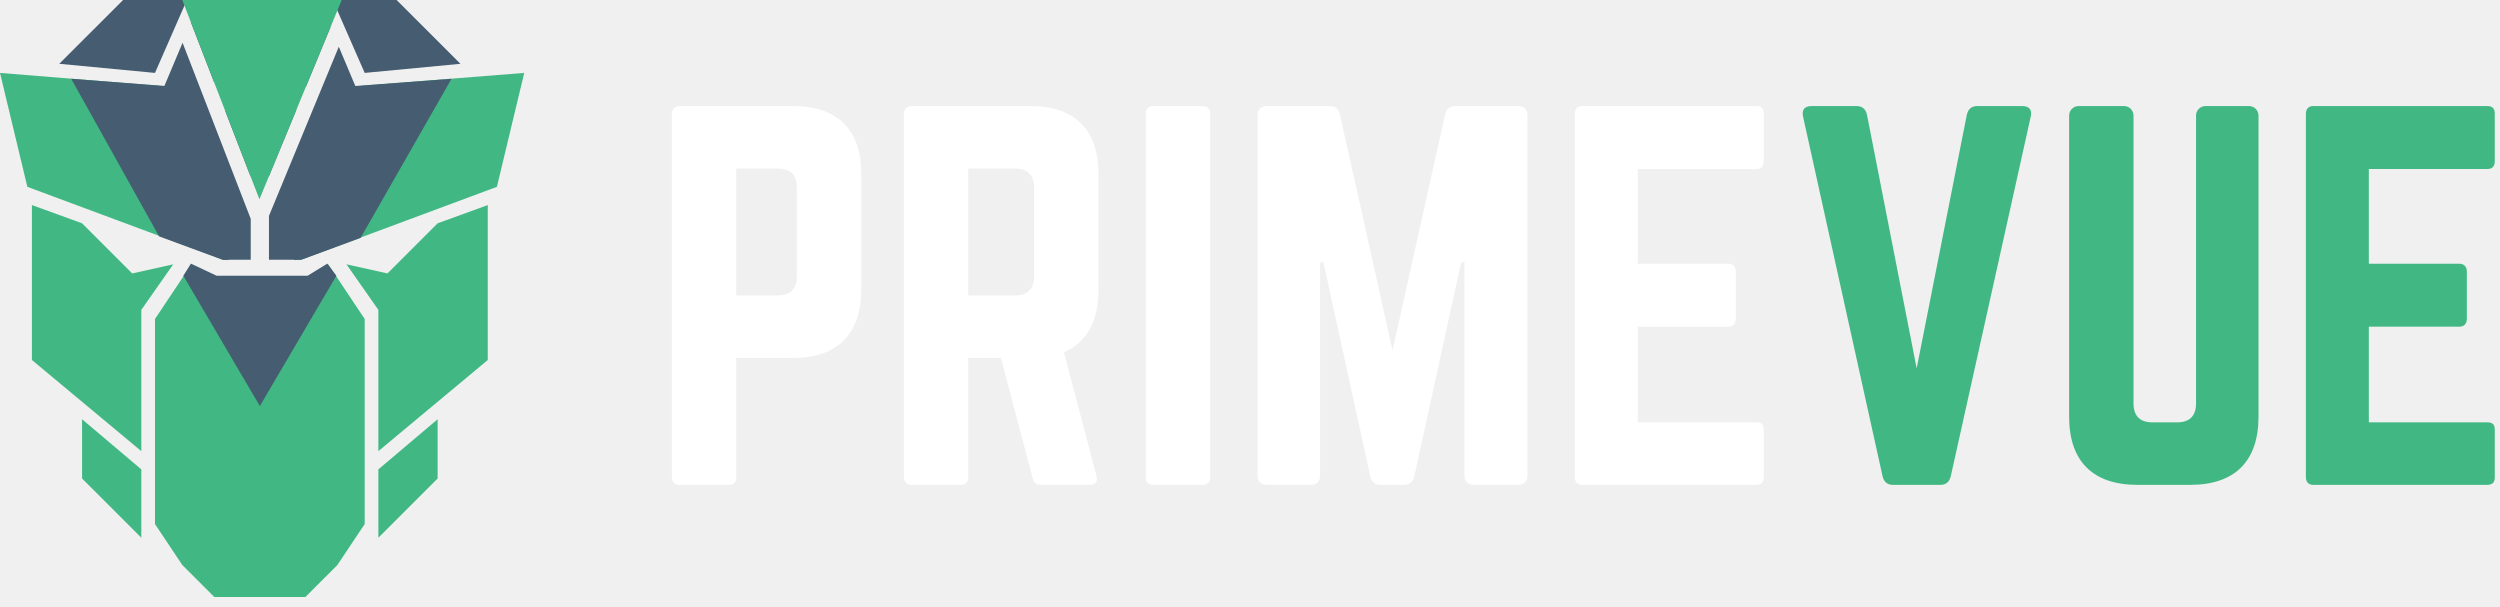
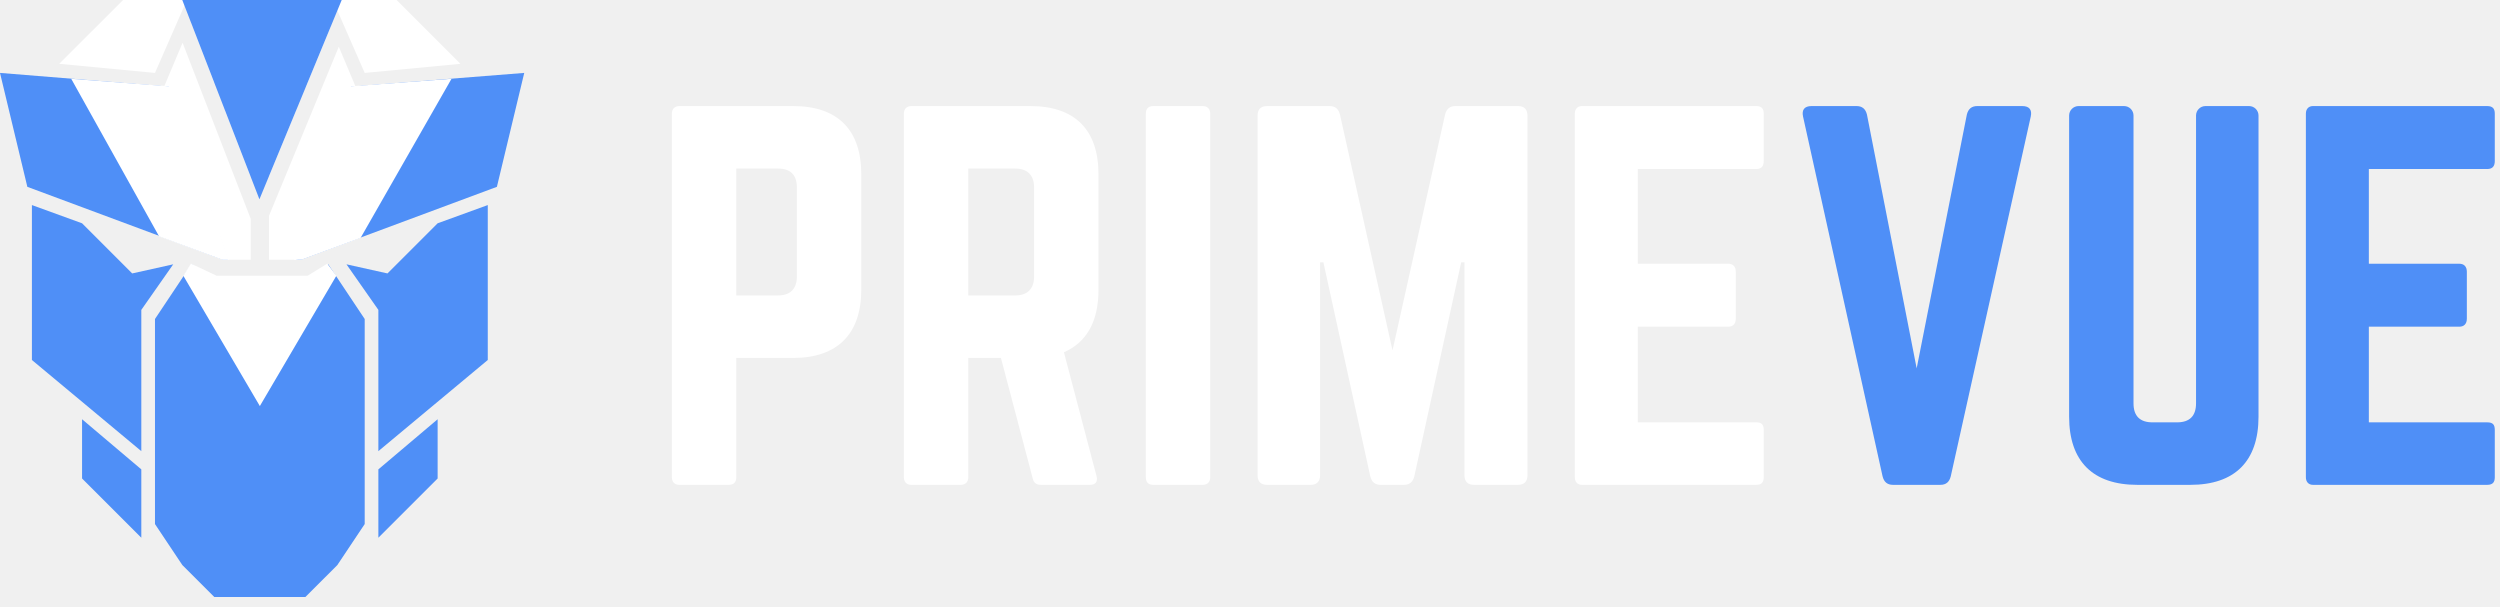
<svg xmlns="http://www.w3.org/2000/svg" width="165" height="40" viewBox="0 0 165 40" fill="none">
-   <path fill-rule="evenodd" clip-rule="evenodd" d="M128.062 32C128.438 32 128.656 31.812 128.75 31.438L134.031 7.688C134.125 7.25 133.938 7 133.469 7H130.5C130.125 7 129.906 7.188 129.812 7.562L126.5 24.312L123.219 7.562C123.125 7.188 122.906 7 122.531 7H119.562C119.094 7 118.906 7.25 119 7.688L124.25 31.438C124.344 31.812 124.562 32 124.938 32H128.062ZM144.562 32C147.5 32 149.062 30.438 149.062 27.5V7.625C149.062 7.281 148.781 7 148.438 7H145.562C145.219 7 144.938 7.281 144.938 7.625V26.625C144.938 27.469 144.5 27.875 143.688 27.875H142.062C141.25 27.875 140.812 27.469 140.812 26.625V7.625C140.812 7.281 140.531 7 140.188 7H137.188C136.844 7 136.562 7.281 136.562 7.625V27.5C136.562 30.438 138.125 32 141.062 32H144.562ZM164.656 31.5C164.656 31.812 164.531 32 164.156 32H152.656C152.375 32 152.188 31.812 152.188 31.5V7.5C152.188 7.188 152.375 7 152.656 7H164.156C164.531 7 164.656 7.188 164.656 7.5V10.625C164.656 10.938 164.531 11.156 164.156 11.156H156.344V17.406H162.312C162.625 17.406 162.812 17.594 162.812 17.938V21.031C162.812 21.375 162.625 21.562 162.312 21.562H156.344V27.875H164.156C164.531 27.875 164.656 28.031 164.656 28.375V31.5Z" fill="#41B883" />
+   <path fill-rule="evenodd" clip-rule="evenodd" d="M128.062 32C128.438 32 128.656 31.812 128.75 31.438L134.031 7.688C134.125 7.25 133.938 7 133.469 7H130.5C130.125 7 129.906 7.188 129.812 7.562L126.5 24.312L123.219 7.562C123.125 7.188 122.906 7 122.531 7H119.562C119.094 7 118.906 7.25 119 7.688L124.25 31.438C124.344 31.812 124.562 32 124.938 32H128.062ZM144.562 32C147.5 32 149.062 30.438 149.062 27.5V7.625C149.062 7.281 148.781 7 148.438 7H145.562C145.219 7 144.938 7.281 144.938 7.625V26.625C144.938 27.469 144.5 27.875 143.688 27.875H142.062C141.25 27.875 140.812 27.469 140.812 26.625V7.625C140.812 7.281 140.531 7 140.188 7H137.188C136.844 7 136.562 7.281 136.562 7.625V27.5C136.562 30.438 138.125 32 141.062 32H144.562ZM164.656 31.5C164.656 31.812 164.531 32 164.156 32H152.656C152.375 32 152.188 31.812 152.188 31.5V7.5C152.188 7.188 152.375 7 152.656 7H164.156C164.531 7 164.656 7.188 164.656 7.5V10.625C164.656 10.938 164.531 11.156 164.156 11.156H156.344V17.406H162.312C162.625 17.406 162.812 17.594 162.812 17.938V21.031C162.812 21.375 162.625 21.562 162.312 21.562H156.344V27.875H164.156C164.531 27.875 164.656 28.031 164.656 28.375V31.5Z" fill="#4f8ff7" />
  <path fill-rule="evenodd" clip-rule="evenodd" d="M48.094 32C48.438 32 48.594 31.812 48.594 31.5V23.625H52.344C55.281 23.625 56.844 22.031 56.844 19.125V11.5C56.844 8.562 55.281 7 52.344 7H44.844C44.531 7 44.344 7.188 44.344 7.5V31.5C44.344 31.812 44.531 32 44.844 32H48.094ZM51.344 19.5H48.594V11.125H51.344C52.188 11.125 52.594 11.562 52.594 12.375V18.25C52.594 19.031 52.188 19.5 51.344 19.5ZM63.906 31.5C63.906 31.812 63.719 32 63.406 32H60.156C59.844 32 59.656 31.812 59.656 31.5V7.5C59.656 7.188 59.844 7 60.156 7H68C70.938 7 72.5 8.562 72.5 11.5V19.125C72.5 21.219 71.719 22.594 70.219 23.25L72.375 31.438C72.469 31.812 72.281 32 71.938 32H68.688C68.375 32 68.219 31.844 68.156 31.562L66.062 23.625H63.906V31.5ZM67 19.5H63.906V11.125H67C67.812 11.125 68.25 11.562 68.25 12.375V18.25C68.25 19.062 67.812 19.5 67 19.5ZM79.875 31.5C79.875 31.812 79.688 32 79.375 32H76.125C75.781 32 75.625 31.812 75.625 31.5V7.5C75.625 7.188 75.781 7 76.125 7H79.375C79.688 7 79.875 7.188 79.875 7.5V31.5ZM86.5 32C86.906 32 87.125 31.781 87.125 31.375V17.312H87.344L90.438 31.438C90.531 31.812 90.75 32 91.125 32H92.656C93.031 32 93.25 31.812 93.344 31.438L96.438 17.312H96.656V31.375C96.656 31.781 96.875 32 97.281 32H100.188C100.594 32 100.812 31.781 100.812 31.375V7.625C100.812 7.219 100.594 7 100.188 7H96.062C95.688 7 95.469 7.188 95.375 7.562L91.906 23.125L88.438 7.562C88.344 7.188 88.125 7 87.75 7H83.625C83.219 7 83 7.219 83 7.625V31.375C83 31.781 83.219 32 83.625 32H86.5ZM116.406 31.5C116.406 31.812 116.281 32 115.906 32H104.406C104.125 32 103.938 31.812 103.938 31.5V7.5C103.938 7.188 104.125 7 104.406 7H115.906C116.281 7 116.406 7.188 116.406 7.5V10.625C116.406 10.938 116.281 11.156 115.906 11.156H108.094V17.406H114.062C114.375 17.406 114.562 17.594 114.562 17.938V21.031C114.562 21.375 114.375 21.562 114.062 21.562H108.094V27.875H115.906C116.281 27.875 116.406 28.031 116.406 28.375V31.5Z" fill="white" />
-   <path d="M25.574 18.046L22.866 17.444L24.972 20.452V29.776L32.193 23.76V13.534L28.884 14.737L25.574 18.046Z" fill="#41B883" />
-   <path d="M8.725 18.046L11.433 17.444L9.327 20.452V29.776L2.106 23.76V13.534L5.416 14.737L8.725 18.046Z" fill="#41B883" />
-   <path fill-rule="evenodd" clip-rule="evenodd" d="M10.229 21.053L12.636 17.444L14.141 18.346H20.158L21.663 17.444L24.07 21.053V34.588L22.264 37.295L20.158 39.4H14.141L12.035 37.295L10.229 34.588V21.053Z" fill="#41B883" />
-   <path d="M24.972 35.49L28.884 31.58V27.67L24.972 30.979V35.49Z" fill="#41B883" />
-   <path d="M9.327 35.49L5.416 31.58V27.67L9.327 30.979V35.49Z" fill="#41B883" />
-   <path fill-rule="evenodd" clip-rule="evenodd" d="M21.061 0H20.159V5.799L21.814 1.788L21.061 0ZM19.576 7.208L18.955 7.519V0H17.752V11.628L19.576 7.208ZM17.752 14.248L22.361 3.085L23.468 5.715L19.858 17.143H17.752V14.248ZM16.548 11.672V0H15.345V7.519L14.844 7.269L16.548 11.672ZM14.141 5.454V0H13.239L12.609 1.495L14.141 5.454ZM12.05 2.822L16.548 14.442V17.143H14.743L10.832 5.715L12.05 2.822Z" fill="#455C71" />
-   <path fill-rule="evenodd" clip-rule="evenodd" d="M1.805 12.331L14.743 17.144H15.043L11.132 5.715L0 4.812L1.805 12.331ZM32.795 12.331L19.857 17.144H19.556L23.167 5.715L34.6 4.812L32.795 12.331Z" fill="#41B883" />
-   <path d="M24.07 4.812L30.388 4.211L26.176 0H21.963L24.07 4.812Z" fill="#455C71" />
-   <path d="M10.229 4.812L3.911 4.211L8.123 0H12.335L10.229 4.812Z" fill="#455C71" />
-   <path d="M4.7 5.2L11.2 5.7L15.1 17.15H14.7L10.5 15.6L4.7 5.2Z" fill="#455C71" />
-   <path d="M29.8 5.2L23.1 5.7L19.4 17.15L19.9 17.14L23.8 15.7L29.8 5.2Z" fill="#455C71" />
-   <path d="M12.1 18.2L12.6 17.4L14.3 18.2H20.3L21.6 17.4L22.2 18.2L17.15 26.8L12.1 18.2Z" fill="#455C71" />
-   <path fill-rule="evenodd" clip-rule="evenodd" d="M12.03 0L17.122 13.154L22.553 0H12.03Z" fill="#41B883" />
+   <path d="M25.574 18.046L22.866 17.444L24.972 20.452V29.776L32.193 23.76V13.534L28.884 14.737L25.574 18.046Z" fill="#4f8ff7" />
+   <path d="M8.725 18.046L11.433 17.444L9.327 20.452V29.776L2.106 23.76V13.534L5.416 14.737L8.725 18.046Z" fill="#4f8ff7" />
+   <path fill-rule="evenodd" clip-rule="evenodd" d="M10.229 21.053L12.636 17.444L14.141 18.346H20.158L21.663 17.444L24.07 21.053V34.588L22.264 37.295L20.158 39.4H14.141L12.035 37.295L10.229 34.588V21.053Z" fill="#4f8ff7" />
+   <path d="M24.972 35.49L28.884 31.58V27.67L24.972 30.979V35.49Z" fill="#4f8ff7" />
+   <path d="M9.327 35.49L5.416 31.58V27.67L9.327 30.979V35.49Z" fill="#4f8ff7" />
+   <path fill-rule="evenodd" clip-rule="evenodd" d="M21.061 0H20.159V5.799L21.814 1.788L21.061 0ZM19.576 7.208L18.955 7.519V0H17.752V11.628L19.576 7.208ZM17.752 14.248L22.361 3.085L23.468 5.715L19.858 17.143H17.752V14.248ZM16.548 11.672V0H15.345V7.519L14.844 7.269L16.548 11.672ZM14.141 5.454V0H13.239L12.609 1.495L14.141 5.454ZM12.05 2.822L16.548 14.442V17.143H14.743L10.832 5.715L12.05 2.822Z" fill="#ffffff" />
+   <path fill-rule="evenodd" clip-rule="evenodd" d="M1.805 12.331L14.743 17.144H15.043L11.132 5.715L0 4.812L1.805 12.331ZM32.795 12.331L19.857 17.144H19.556L23.167 5.715L34.6 4.812L32.795 12.331Z" fill="#4f8ff7" />
+   <path d="M24.07 4.812L30.388 4.211L26.176 0H21.963L24.07 4.812Z" fill="#ffffff" />
+   <path d="M10.229 4.812L3.911 4.211L8.123 0H12.335L10.229 4.812Z" fill="#ffffff" />
+   <path d="M4.7 5.2L11.2 5.7L15.1 17.15H14.7L10.5 15.6L4.7 5.2Z" fill="#ffffff" />
+   <path d="M29.8 5.2L23.1 5.7L19.4 17.15L19.9 17.14L23.8 15.7L29.8 5.2Z" fill="#ffffff" />
+   <path d="M12.1 18.2L12.6 17.4L14.3 18.2H20.3L21.6 17.4L22.2 18.2L17.15 26.8L12.1 18.2Z" fill="#ffffff" />
+   <path fill-rule="evenodd" clip-rule="evenodd" d="M12.03 0L17.122 13.154L22.553 0H12.03Z" fill="#4f8ff7" />
</svg>
